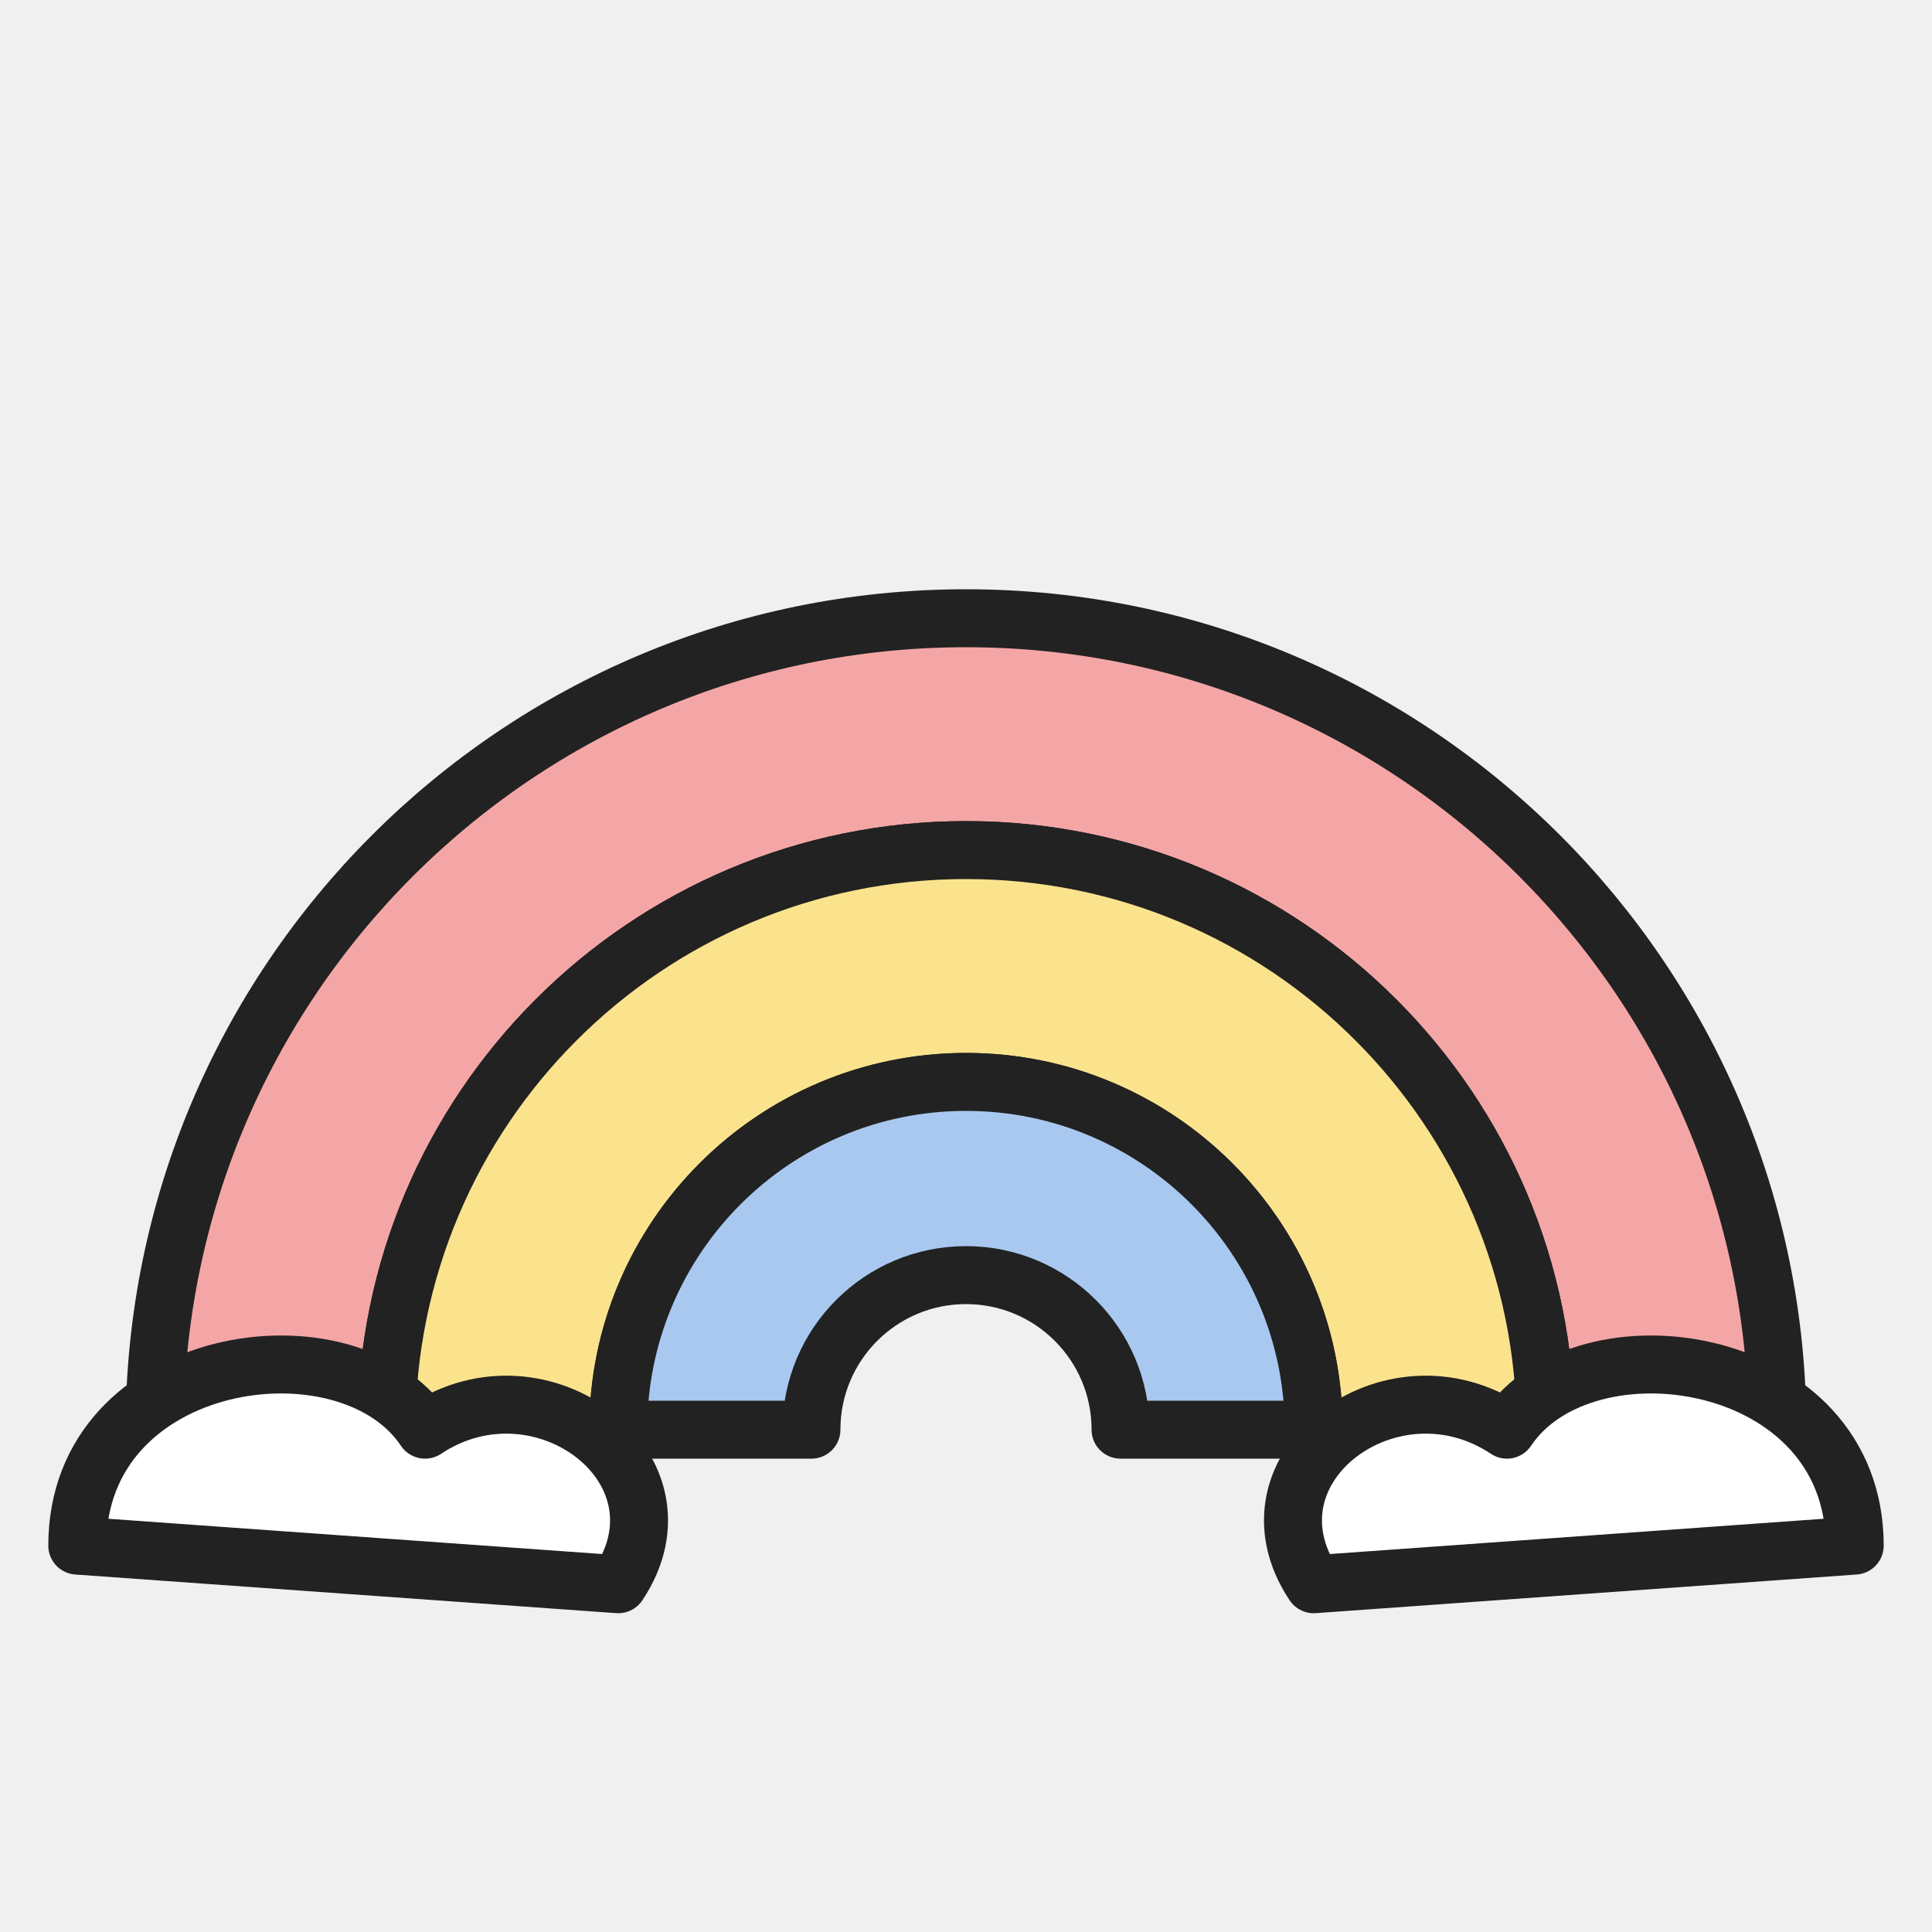
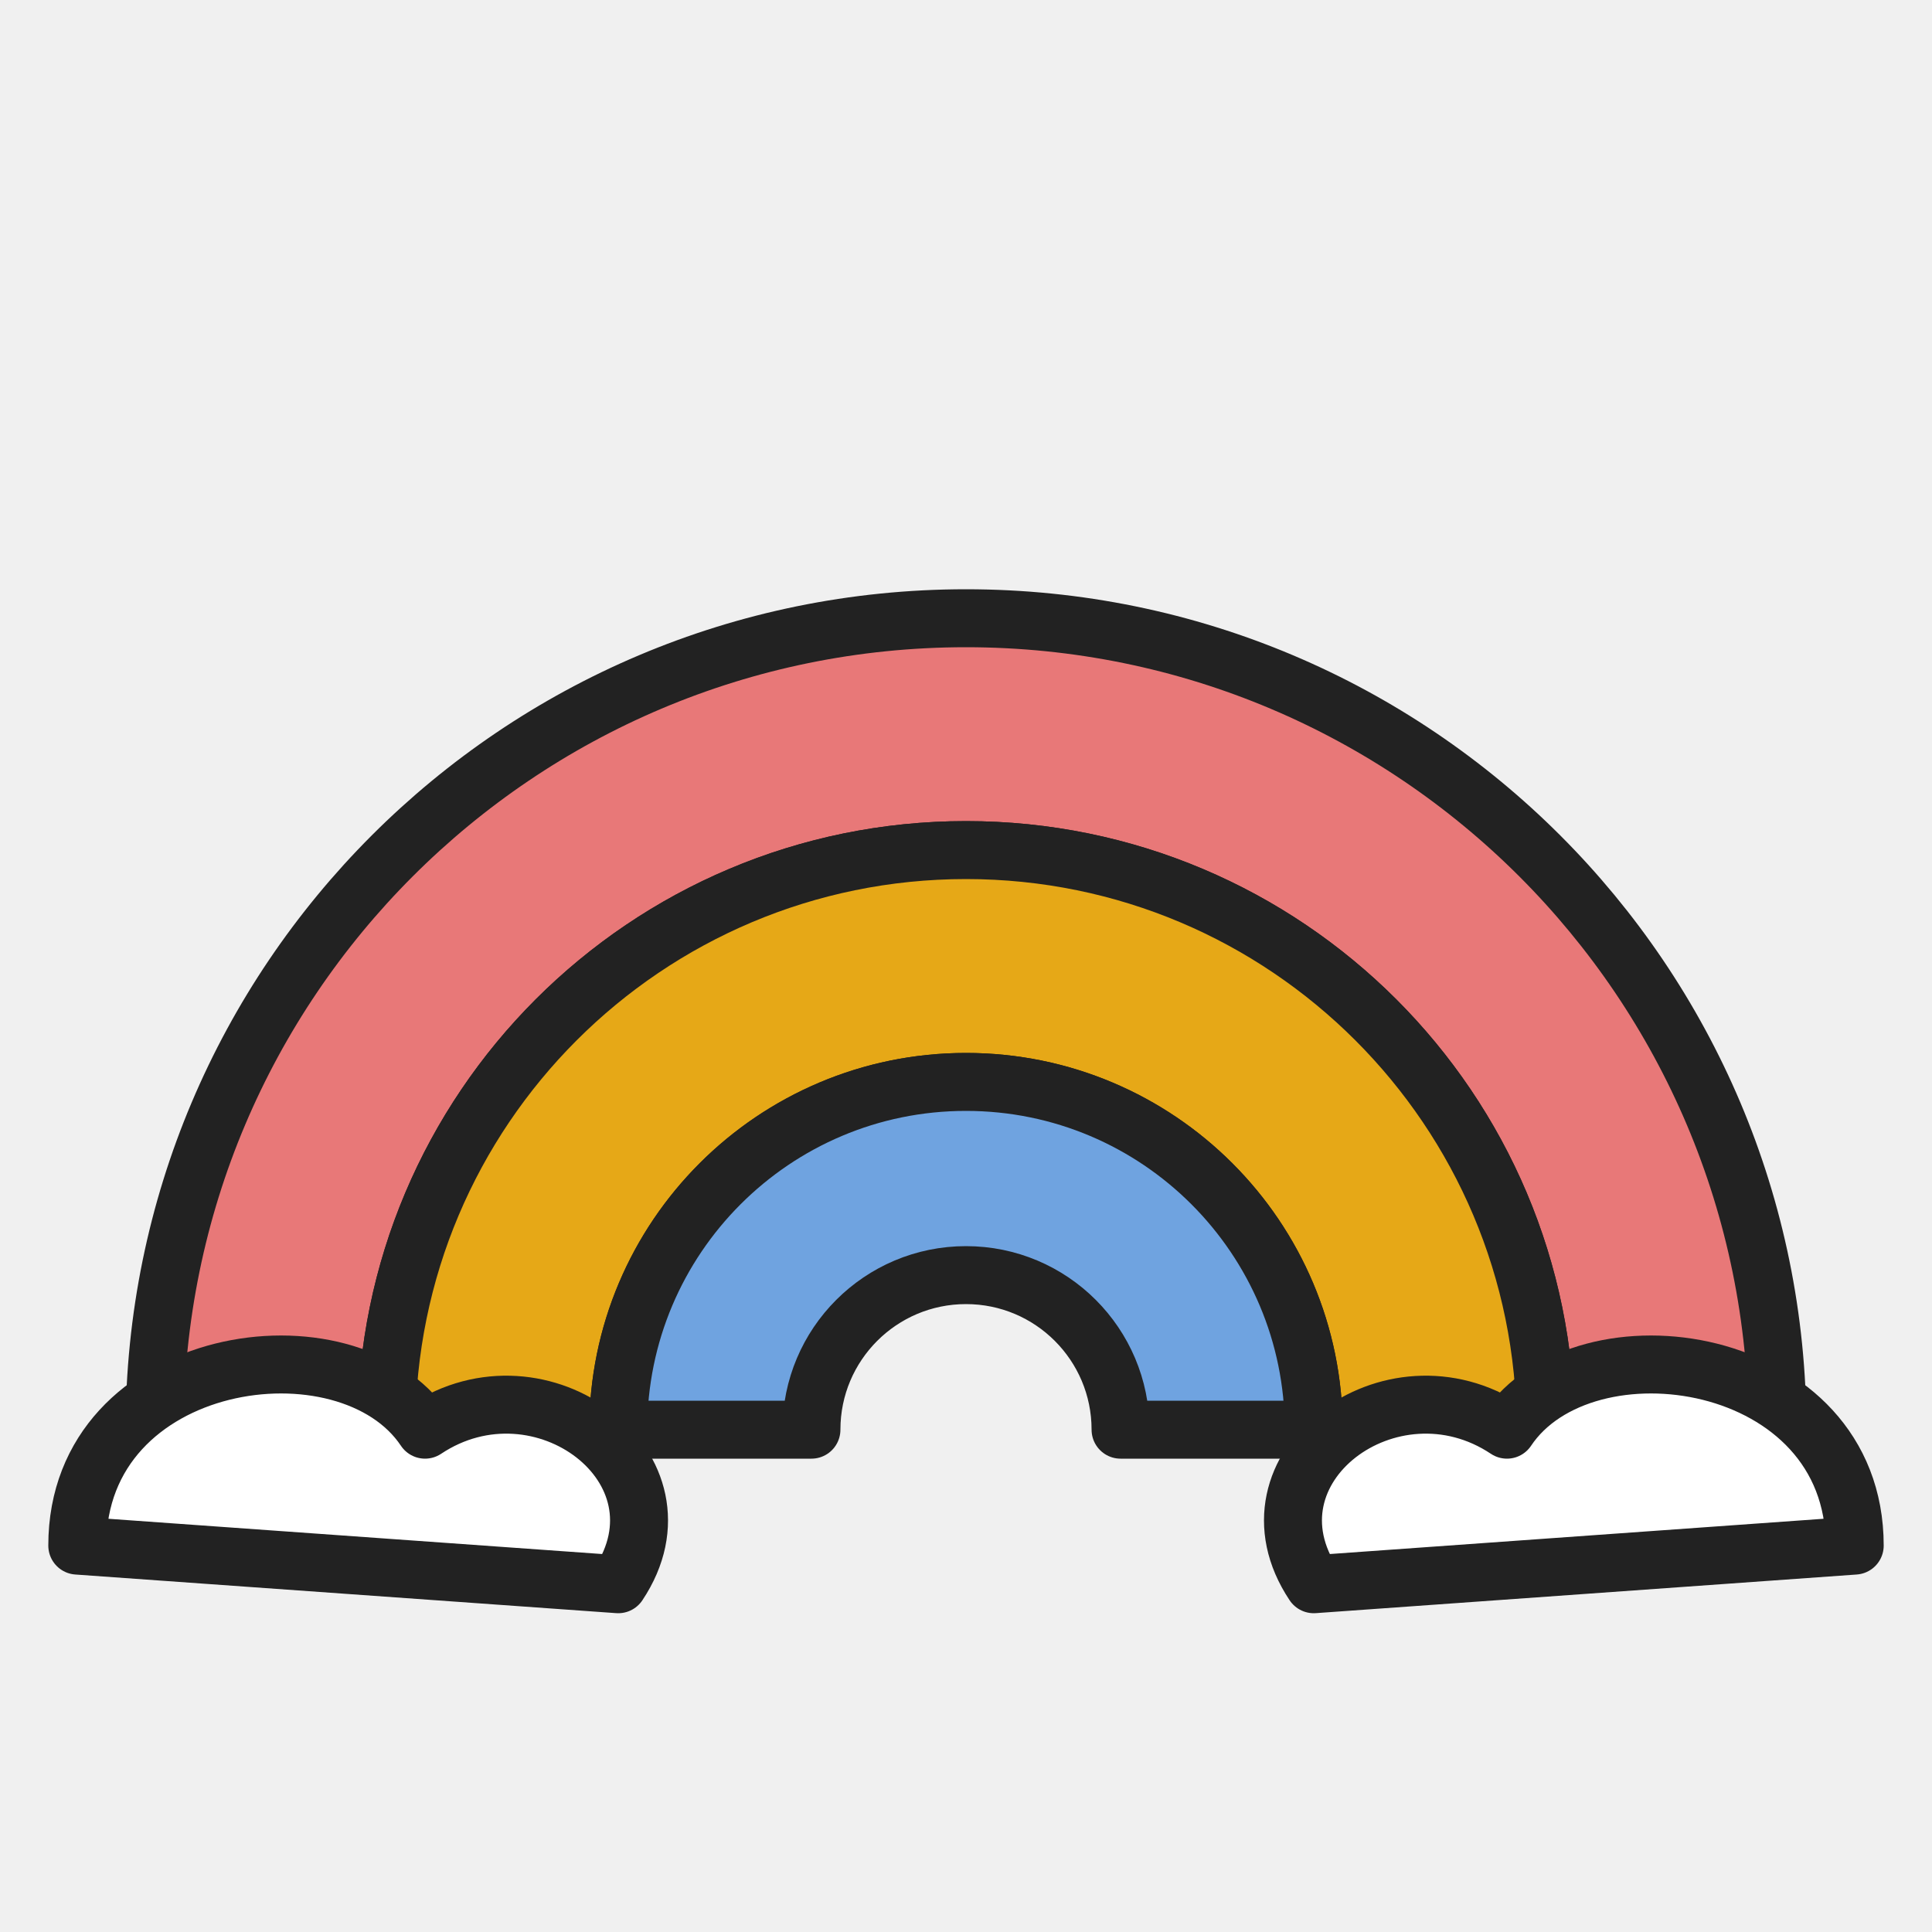
<svg xmlns="http://www.w3.org/2000/svg" viewBox="0 0 100 100">
-   <path d="M8 74 A42 42 0 0 1 92 74 L80 74 A30 30 0 0 0 20 74 Z" fill="#F4A6A6" stroke="#222" stroke-width="3" stroke-linejoin="round" stroke-linecap="round" />
-   <path d="M20 74 A30 30 0 0 1 80 74 L68 74 A18 18 0 0 0 32 74 Z" fill="#FBE38E" stroke="#222" stroke-width="3" stroke-linejoin="round" stroke-linecap="round" />
-   <path d="M32 74 A18 18 0 0 1 68 74 L58 74 A8 8 0 0 0 42 74 Z" fill="#A8C8F0" stroke="#222" stroke-width="3" stroke-linejoin="round" stroke-linecap="round" />
+   <path d="M8 74 A42 42 0 0 1 92 74 L80 74 A30 30 0 0 0 20 74 Z" fill="#E87878" stroke="#222" stroke-width="3" stroke-linejoin="round" stroke-linecap="round" />
+   <path d="M20 74 A30 30 0 0 1 80 74 L68 74 A18 18 0 0 0 32 74 Z" fill="#E6A817" stroke="#222" stroke-width="3" stroke-linejoin="round" stroke-linecap="round" />
+   <path d="M32 74 A18 18 0 0 1 68 74 L58 74 A8 8 0 0 0 42 74 Z" fill="#6FA3E0" stroke="#222" stroke-width="3" stroke-linejoin="round" stroke-linecap="round" />
  <path d="M4 80 C4 70 18 68 22 74 C28 70 36 76 32 82 Z" fill="#FFFFFF" stroke="#222" stroke-width="3" stroke-linejoin="round" stroke-linecap="round" />
  <path d="M96 80 C96 70 82 68 78 74 C72 70 64 76 68 82 Z" fill="#FFFFFF" stroke="#222" stroke-width="3" stroke-linejoin="round" stroke-linecap="round" />
</svg>
